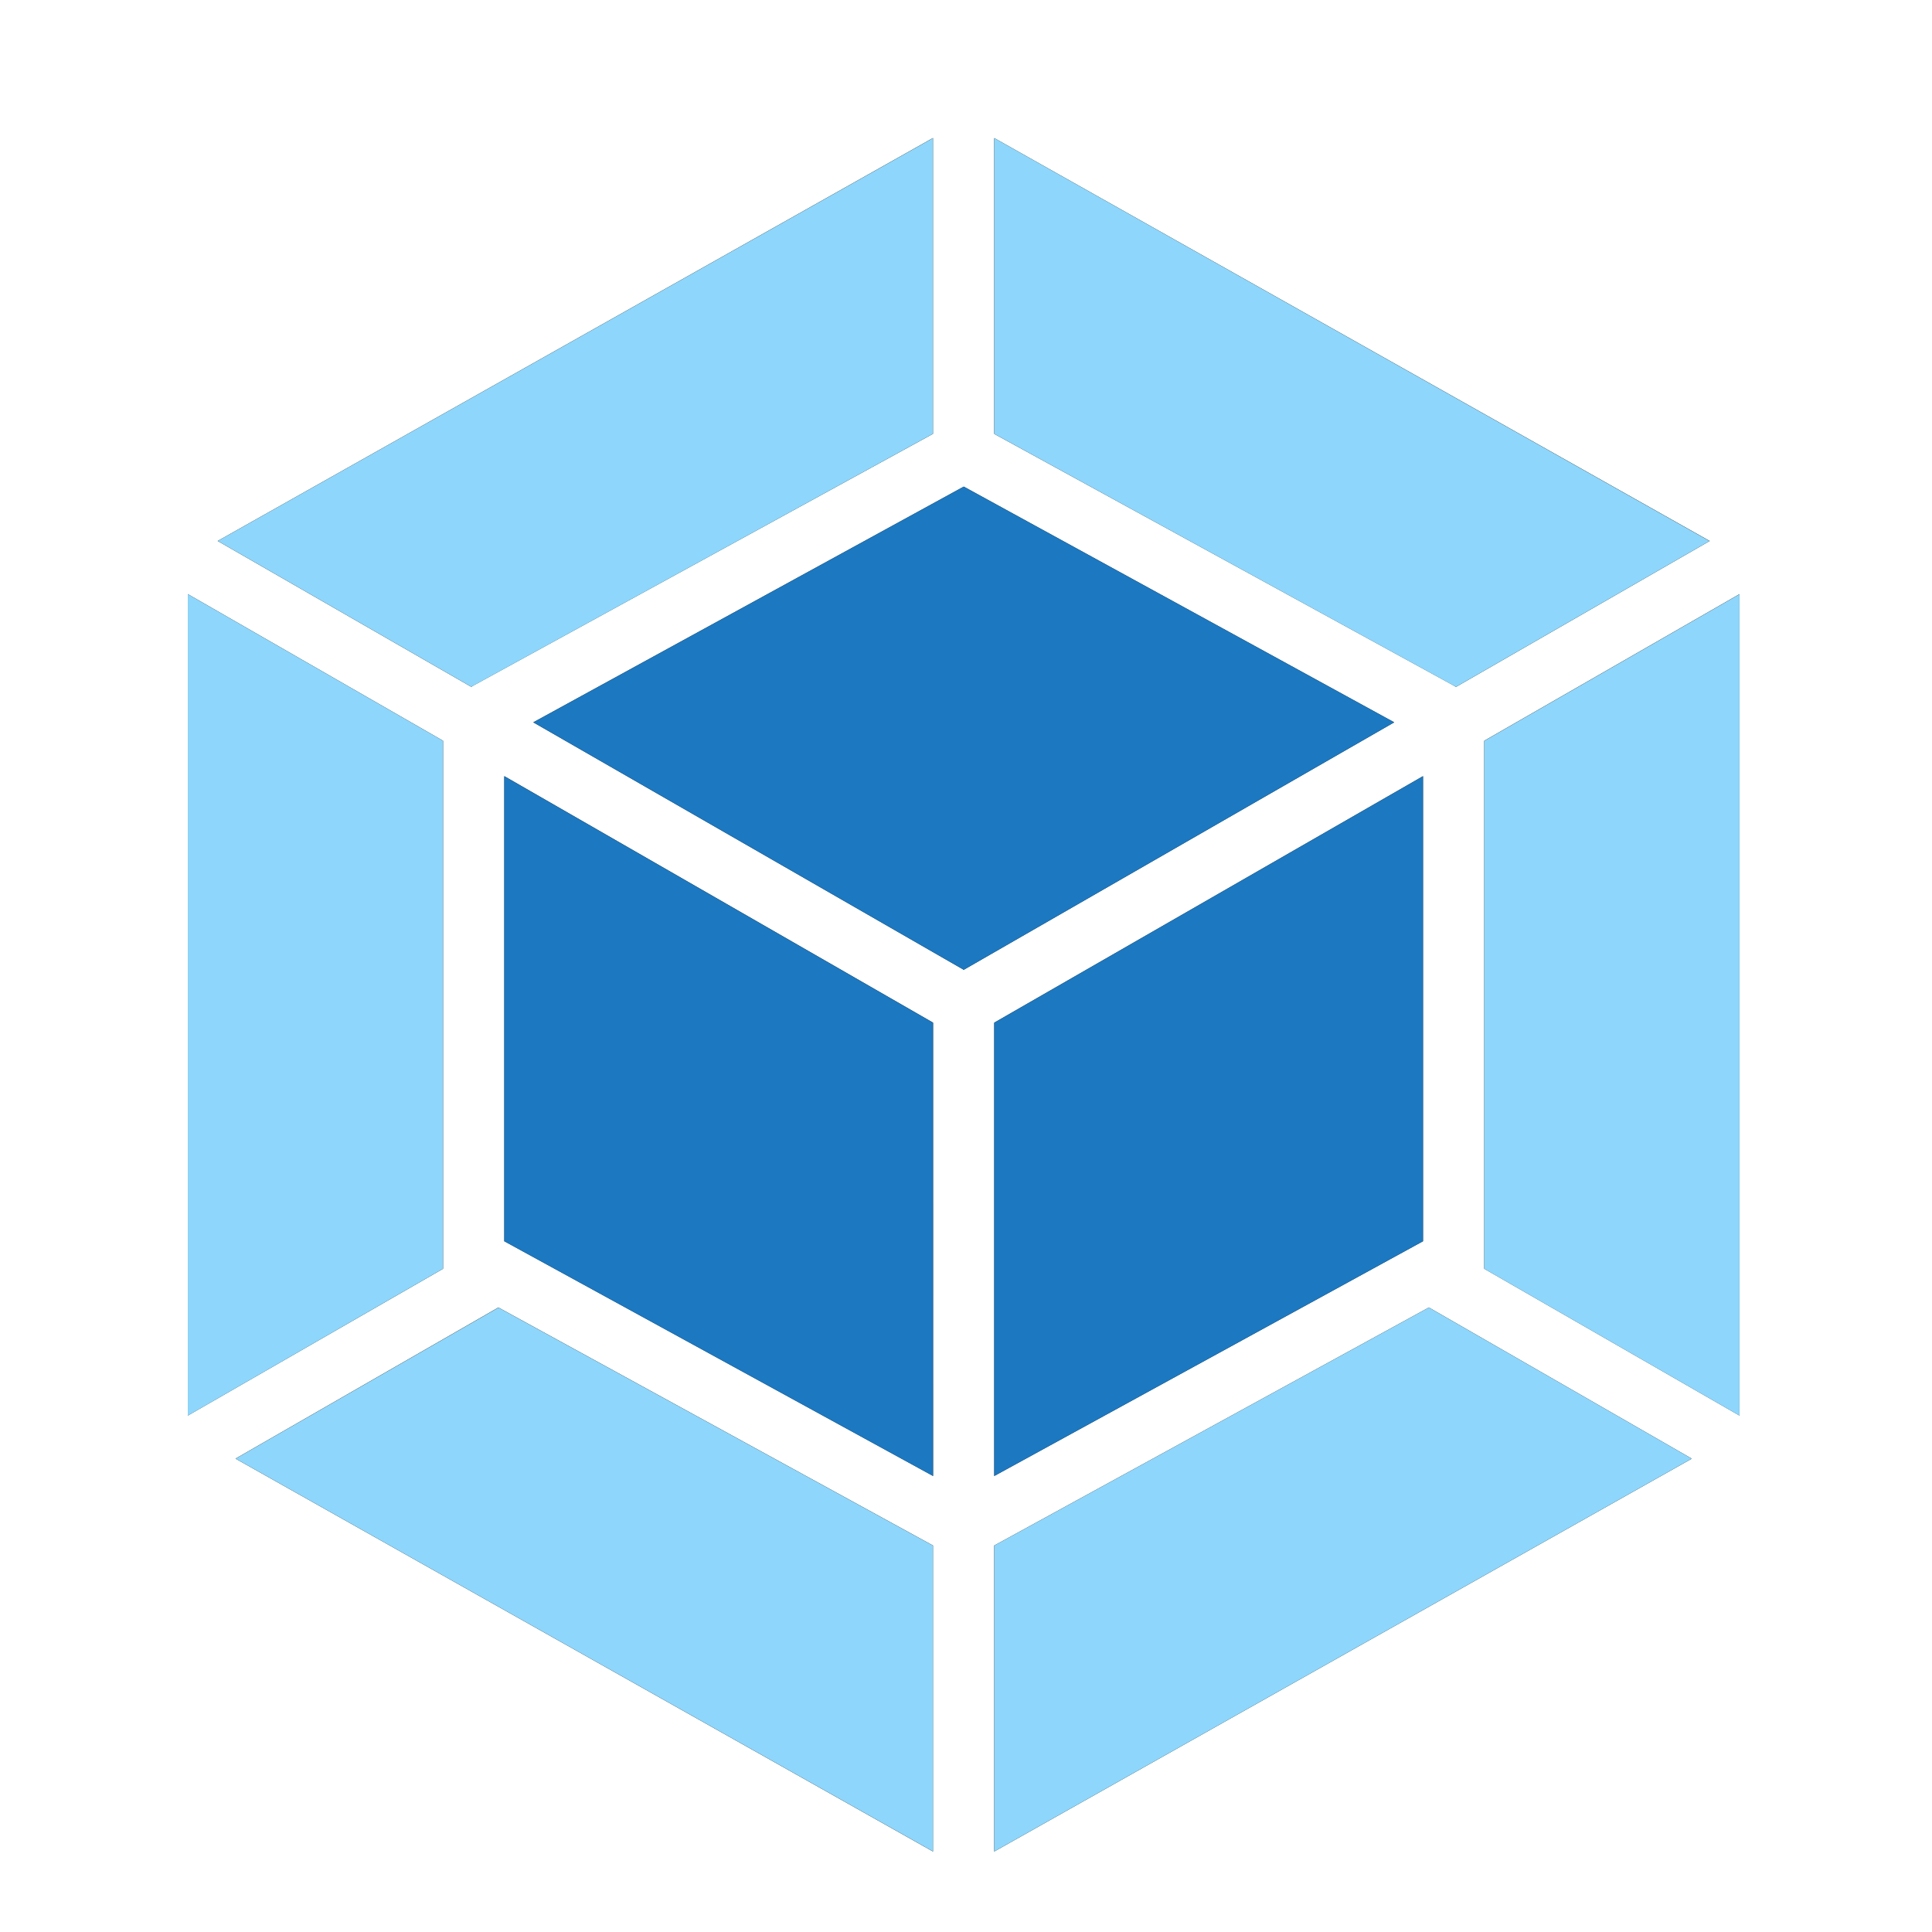
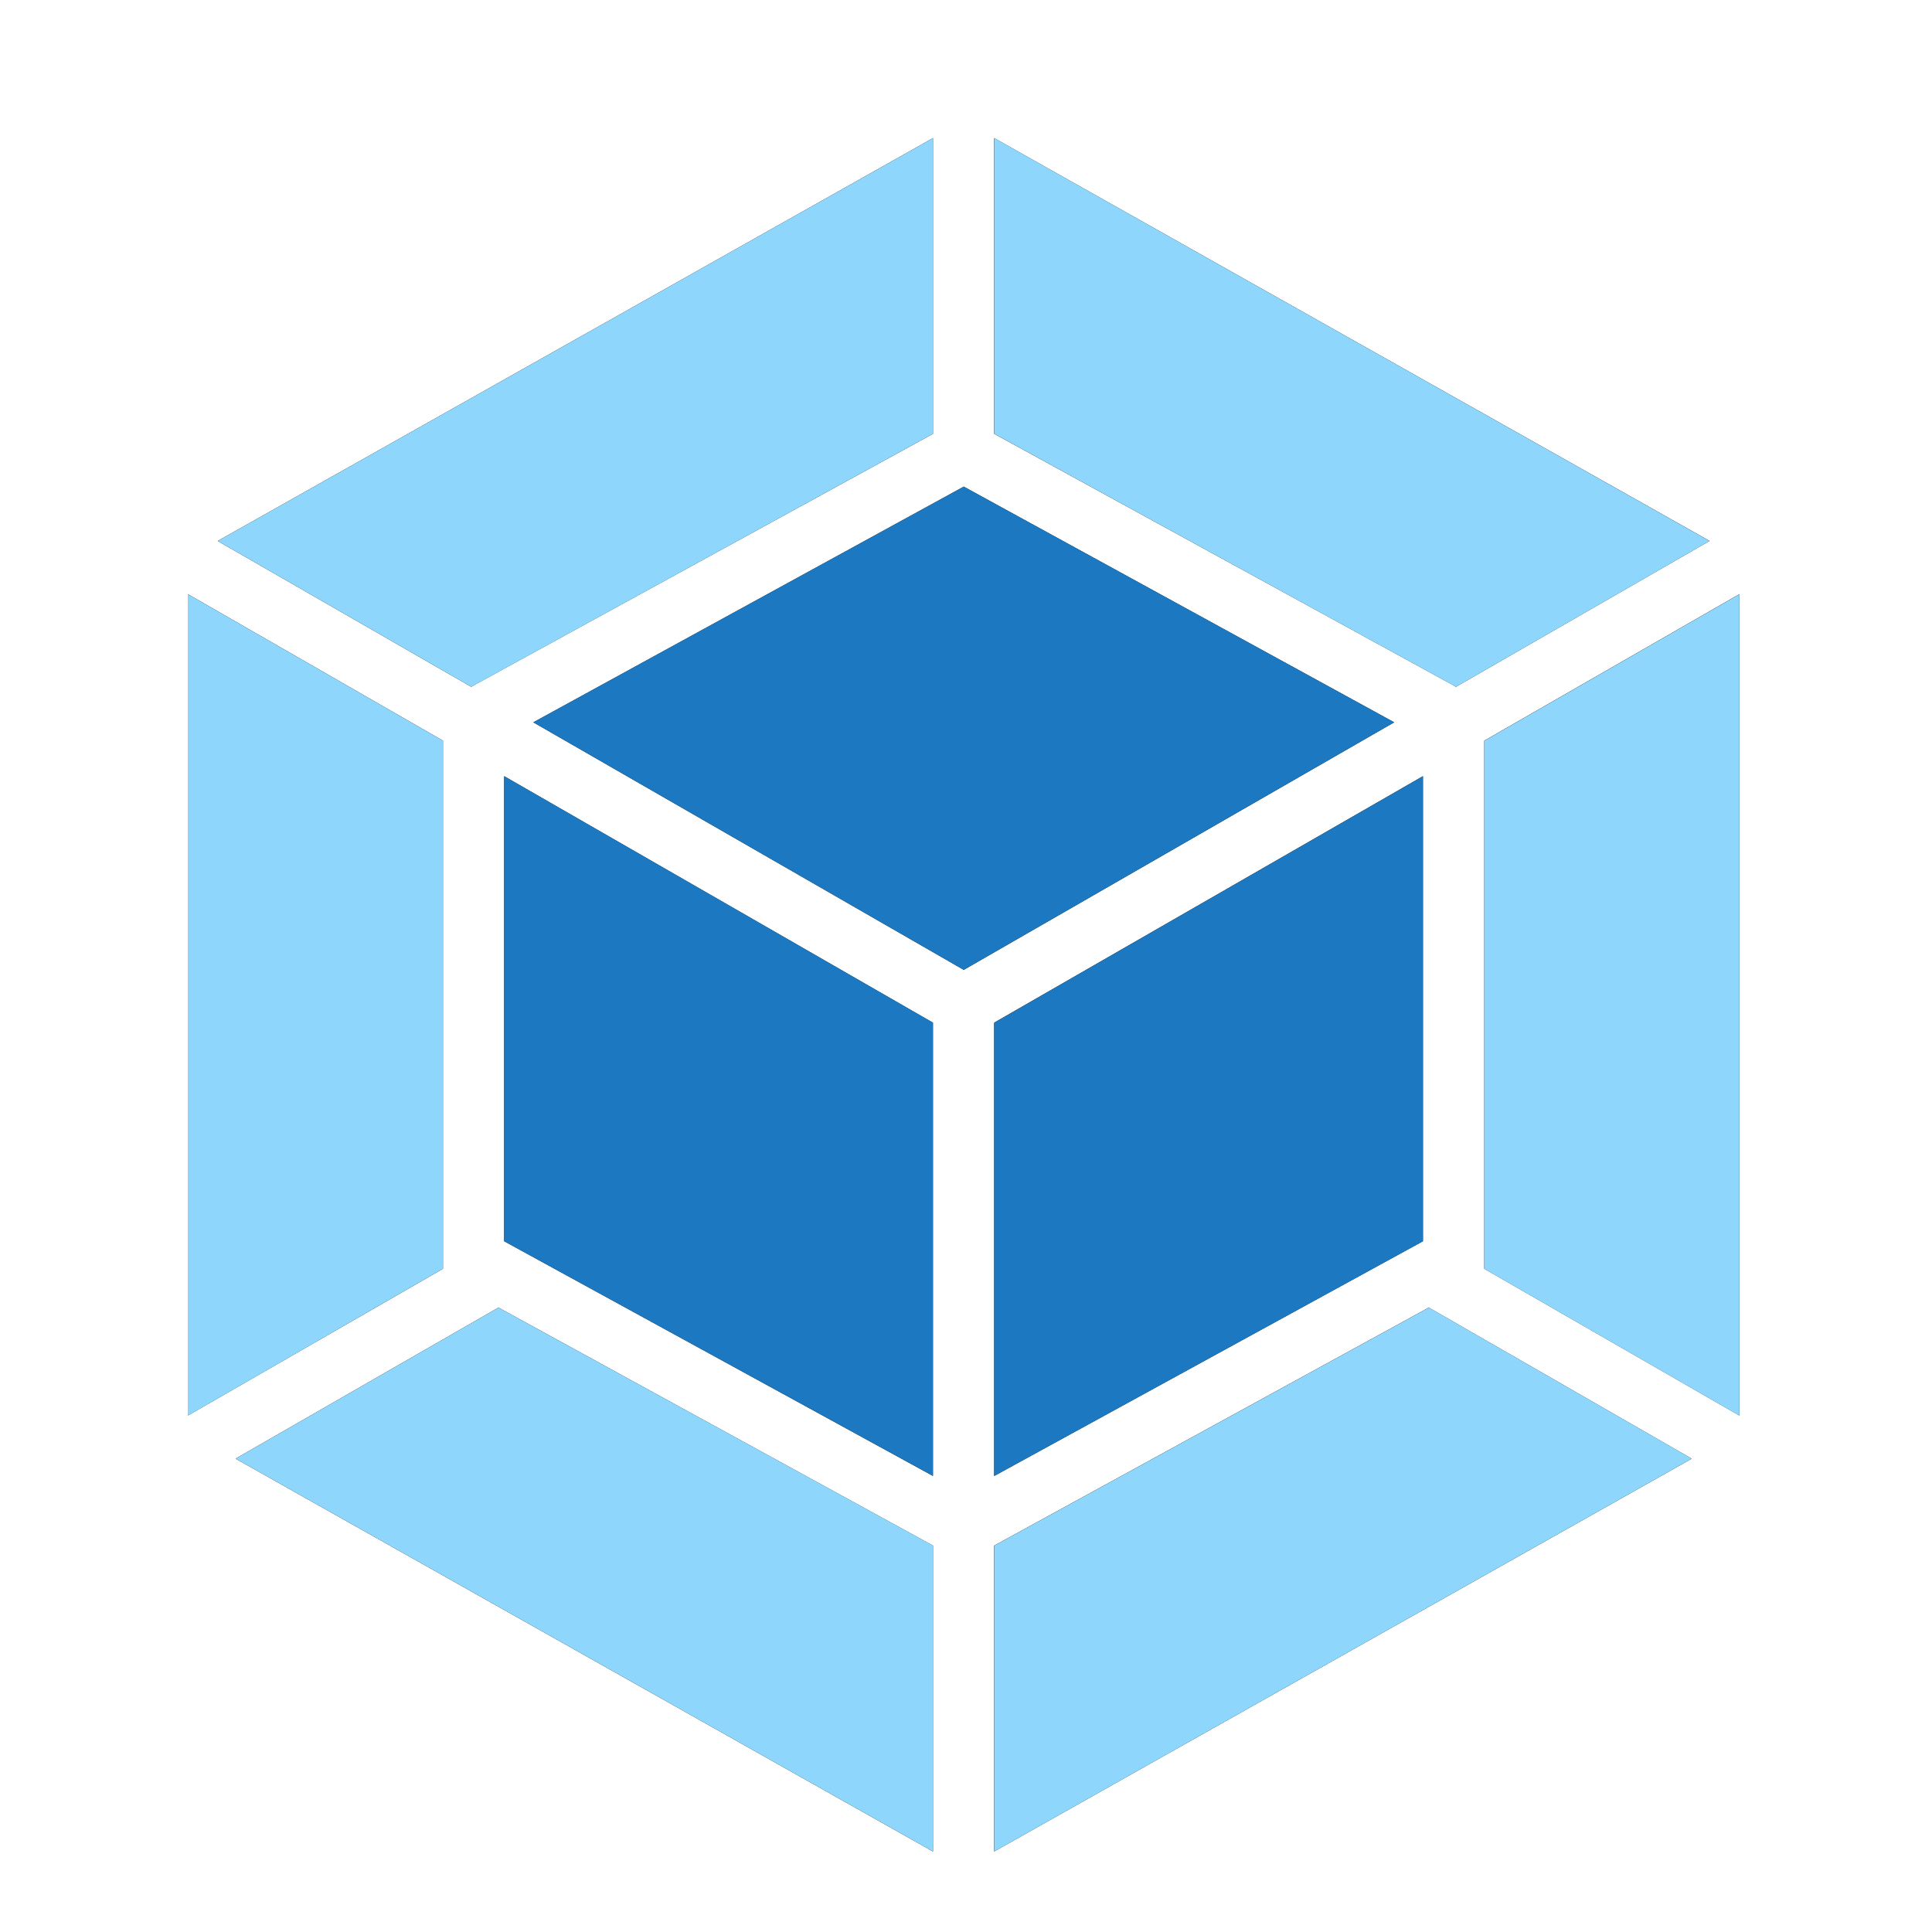
- <svg xmlns="http://www.w3.org/2000/svg" role="img" viewBox="0 0 24 24" version="1.1" id="svg6">
-   <defs id="defs10" />
-   <path d="M21.016 18.12L12.351 23v-3.801l5.399-2.957 3.266 1.878zm.593-.534V7.38l-3.171 1.822v6.559l3.171 1.824zm-18.683.534L11.59 23v-3.801l-5.399-2.957-3.266 1.878zm-.593-.534V7.38l3.171 1.822v6.559l-3.171 1.824zm.371-10.866l8.886-5.006v3.675L5.897 8.507l-.043.025-3.15-1.812zm18.534 0L12.351 1.715v3.675l5.693 3.118.043.025 3.15-1.812zm-9.647 11.615l-5.326-2.916V9.642l5.326 3.062v5.631zm.76 0l5.326-2.916V9.642l-5.326 3.062v5.631zM6.625 8.973l5.347-2.928 5.347 2.928-5.347 3.074L6.625 8.973z" id="path4" />
-   <path style="fill:none;fill-opacity:0;stroke:none;stroke-width:0;stroke-linejoin:bevel;stroke-miterlimit:4;stroke-dasharray:none" d="M 4.317,7.627 C 3.472,7.141 2.785,6.73 2.79,6.715 c 0.009,-0.025 8.643,-4.903 8.755,-4.946 0.037,-0.014 0.046,0.34 0.045,1.793 l -6.58e-4,1.811 -2.595,1.42 C 7.566,7.574 6.276,8.28 6.126,8.362 L 5.854,8.511 Z" id="path14" />
-   <path style="fill:#8ed6fb;fill-opacity:0;stroke:none;stroke-width:0;stroke-linejoin:bevel;stroke-miterlimit:4;stroke-dasharray:none" d="M 4.317,7.627 C 3.472,7.141 2.785,6.73 2.79,6.715 c 0.009,-0.025 8.643,-4.903 8.755,-4.946 0.037,-0.014 0.046,0.34 0.045,1.793 l -6.58e-4,1.811 -2.595,1.42 C 7.566,7.574 6.276,8.28 6.126,8.362 L 5.854,8.511 Z" id="path16" />
-   <path style="fill:#8ed6fb;fill-opacity:0;stroke:none;stroke-width:0;stroke-linejoin:bevel;stroke-miterlimit:4;stroke-dasharray:none" d="M 4.317,7.627 C 3.472,7.141 2.785,6.73 2.79,6.715 c 0.009,-0.025 8.643,-4.903 8.755,-4.946 0.037,-0.014 0.046,0.34 0.045,1.793 l -6.58e-4,1.811 -2.595,1.42 C 7.566,7.574 6.276,8.28 6.126,8.362 L 5.854,8.511 Z" id="path823" />
-   <path style="fill:#8ed6fb;fill-opacity:0;stroke:none;stroke-width:0;stroke-linejoin:bevel;stroke-miterlimit:4;stroke-dasharray:none" d="M 4.317,7.627 C 3.472,7.141 2.785,6.73 2.79,6.715 c 0.009,-0.025 8.643,-4.903 8.755,-4.946 0.037,-0.014 0.046,0.34 0.045,1.793 l -6.58e-4,1.811 -2.595,1.42 C 7.566,7.574 6.276,8.28 6.126,8.362 L 5.854,8.511 Z" id="path825" />
-   <path style="fill:#8ed6fb;fill-opacity:0;stroke:none;stroke-width:0;stroke-linejoin:bevel;stroke-miterlimit:4;stroke-dasharray:none" d="M 4.317,7.627 C 3.472,7.141 2.785,6.73 2.79,6.715 c 0.009,-0.025 8.643,-4.903 8.755,-4.946 0.037,-0.014 0.046,0.34 0.045,1.793 l -6.58e-4,1.811 -2.595,1.42 C 7.566,7.574 6.276,8.28 6.126,8.362 L 5.854,8.511 Z" id="path827" />
-   <path style="fill:#8ed6fb;fill-opacity:0;stroke:none;stroke-width:0;stroke-linejoin:bevel;stroke-miterlimit:4;stroke-dasharray:none" d="M 4.317,7.627 C 3.472,7.141 2.785,6.73 2.79,6.715 c 0.009,-0.025 8.643,-4.903 8.755,-4.946 0.037,-0.014 0.046,0.34 0.045,1.793 l -6.58e-4,1.811 -2.595,1.42 C 7.566,7.574 6.276,8.28 6.126,8.362 L 5.854,8.511 Z" id="path829" />
-   <path style="fill:#8ed6fb;fill-opacity:0;stroke:none;stroke-width:0;stroke-linejoin:bevel;stroke-miterlimit:4;stroke-dasharray:none" d="M 4.317,7.627 C 3.472,7.141 2.785,6.73 2.79,6.715 c 0.009,-0.025 8.643,-4.903 8.755,-4.946 0.037,-0.014 0.046,0.34 0.045,1.793 l -6.58e-4,1.811 -2.595,1.42 C 7.566,7.574 6.276,8.28 6.126,8.362 L 5.854,8.511 Z" id="path831" />
-   <path style="fill:#8ed6fb;fill-opacity:0;stroke:#8ed6fb;stroke-width:0;stroke-linejoin:bevel;stroke-miterlimit:4;stroke-dasharray:none;stroke-opacity:1" d="M 4.317,7.627 C 3.472,7.141 2.785,6.73 2.79,6.715 c 0.009,-0.025 8.643,-4.903 8.755,-4.946 0.037,-0.014 0.046,0.34 0.045,1.793 l -6.58e-4,1.811 -2.595,1.42 C 7.566,7.574 6.276,8.28 6.126,8.362 L 5.854,8.511 Z" id="path833" />
-   <path style="fill:#8ed6fb;fill-opacity:0;stroke:#8ed6fb;stroke-width:0;stroke-linejoin:bevel;stroke-miterlimit:4;stroke-dasharray:none;stroke-opacity:1" d="M 4.317,7.627 C 3.472,7.141 2.785,6.73 2.79,6.715 c 0.009,-0.025 8.643,-4.903 8.755,-4.946 0.037,-0.014 0.046,0.34 0.045,1.793 l -6.58e-4,1.811 -2.595,1.42 C 7.566,7.574 6.276,8.28 6.126,8.362 L 5.854,8.511 Z" id="path835" />
-   <path style="fill:#8ed6fb;fill-opacity:0;stroke:#8ed6fb;stroke-width:0;stroke-linejoin:bevel;stroke-miterlimit:4;stroke-dasharray:none;stroke-opacity:1" d="M 4.317,7.627 C 3.472,7.141 2.785,6.73 2.79,6.715 c 0.009,-0.025 8.643,-4.903 8.755,-4.946 0.037,-0.014 0.046,0.34 0.045,1.793 l -6.58e-4,1.811 -2.595,1.42 C 7.566,7.574 6.276,8.28 6.126,8.362 L 5.854,8.511 Z" id="path837" />
-   <path style="fill:#8ed6fb;fill-opacity:0;stroke:#8ed6fb;stroke-width:0;stroke-linejoin:bevel;stroke-miterlimit:4;stroke-dasharray:none;stroke-opacity:1" d="M 4.317,7.627 C 3.472,7.141 2.785,6.73 2.79,6.715 c 0.009,-0.025 8.643,-4.903 8.755,-4.946 0.037,-0.014 0.046,0.34 0.045,1.793 l -6.58e-4,1.811 -2.595,1.42 C 7.566,7.574 6.276,8.28 6.126,8.362 L 5.854,8.511 Z" id="path839" />
-   <path style="fill:#8ed6fb;fill-opacity:0;stroke:#8ed6fb;stroke-width:0;stroke-linejoin:bevel;stroke-miterlimit:4;stroke-dasharray:none;stroke-opacity:1" d="M 4.317,7.627 C 3.472,7.141 2.785,6.73 2.79,6.715 c 0.009,-0.025 8.643,-4.903 8.755,-4.946 0.037,-0.014 0.046,0.34 0.045,1.793 l -6.58e-4,1.811 -2.595,1.42 C 7.566,7.574 6.276,8.28 6.126,8.362 L 5.854,8.511 Z" id="path841" />
-   <path style="fill:#1a1a1a;fill-opacity:0;stroke:#8ed6fb;stroke-width:0;stroke-linejoin:bevel;stroke-miterlimit:4;stroke-dasharray:none;stroke-opacity:1" d="M 4.317,7.627 C 3.472,7.141 2.785,6.73 2.79,6.715 c 0.009,-0.025 8.643,-4.903 8.755,-4.946 0.037,-0.014 0.046,0.34 0.045,1.793 l -6.58e-4,1.811 -2.595,1.42 C 7.566,7.574 6.276,8.28 6.126,8.362 L 5.854,8.511 Z" id="path843" />
-   <path style="fill:#d35f5f;fill-opacity:0;stroke:#8ed6fb;stroke-width:0;stroke-linejoin:bevel;stroke-miterlimit:4;stroke-dasharray:none;stroke-opacity:1" d="M 4.317,7.627 C 3.472,7.141 2.785,6.73 2.79,6.715 c 0.009,-0.025 8.643,-4.903 8.755,-4.946 0.037,-0.014 0.046,0.34 0.045,1.793 l -6.58e-4,1.811 -2.595,1.42 C 7.566,7.574 6.276,8.28 6.126,8.362 L 5.854,8.511 Z" id="path845" />
-   <path style="fill:#d35f5f;fill-opacity:0;stroke:#8ed6fb;stroke-width:0;stroke-linejoin:bevel;stroke-miterlimit:4;stroke-dasharray:none;stroke-opacity:1" d="M 7.285,20.556 C 4.927,19.227 2.998,18.131 2.998,18.12 c 0,-0.011 0.714,-0.431 1.588,-0.933 1.346,-0.773 1.6,-0.907 1.67,-0.88 0.045,0.018 1.264,0.679 2.708,1.47 l 2.626,1.438 6.94e-4,1.879 c 3.81e-4,1.033 -0.003,1.878 -0.008,1.878 -0.005,-4.03e-4 -1.938,-1.088 -4.297,-2.416 z" id="path847" />
-   <path style="fill:#d35f5f;fill-opacity:0;stroke:#8ed6fb;stroke-width:0;stroke-linejoin:bevel;stroke-miterlimit:4;stroke-dasharray:none;stroke-opacity:1" d="M 7.285,20.556 C 4.927,19.227 2.998,18.131 2.998,18.12 c 0,-0.011 0.714,-0.431 1.588,-0.933 1.346,-0.773 1.6,-0.907 1.67,-0.88 0.045,0.018 1.264,0.679 2.708,1.47 l 2.626,1.438 6.94e-4,1.879 c 3.81e-4,1.033 -0.003,1.878 -0.008,1.878 -0.005,-4.03e-4 -1.938,-1.088 -4.297,-2.416 z" id="path849" />
-   <path style="fill:#d35f5f;fill-opacity:0;stroke:#8ed6fb;stroke-width:0;stroke-linejoin:bevel;stroke-miterlimit:4;stroke-dasharray:none;stroke-opacity:1" d="M 7.285,20.556 C 4.927,19.227 2.998,18.131 2.998,18.12 c 0,-0.011 0.714,-0.431 1.588,-0.933 1.346,-0.773 1.6,-0.907 1.67,-0.88 0.045,0.018 1.264,0.679 2.708,1.47 l 2.626,1.438 6.94e-4,1.879 c 3.81e-4,1.033 -0.003,1.878 -0.008,1.878 -0.005,-4.03e-4 -1.938,-1.088 -4.297,-2.416 z" id="path851" />
-   <path style="fill:#d35f5f;fill-opacity:0;stroke:#8ed6fb;stroke-width:0;stroke-linejoin:bevel;stroke-miterlimit:4;stroke-dasharray:none;stroke-opacity:1" d="M 7.285,20.556 C 4.927,19.227 2.998,18.131 2.998,18.12 c 0,-0.011 0.714,-0.431 1.588,-0.933 1.346,-0.773 1.6,-0.907 1.67,-0.88 0.045,0.018 1.264,0.679 2.708,1.47 l 2.626,1.438 6.94e-4,1.879 c 3.81e-4,1.033 -0.003,1.878 -0.008,1.878 -0.005,-4.03e-4 -1.938,-1.088 -4.297,-2.416 z" id="path853" />
-   <path style="fill:#8ed6fb;stroke:#000000;stroke-width:0;stroke-linecap:butt;stroke-linejoin:miter;stroke-opacity:1;stroke-miterlimit:4;stroke-dasharray:none;fill-opacity:1" d="M 2.333,17.586 V 7.38 l 3.171,1.822 v 6.559 z" id="path855" />
-   <path style="fill:#8ed6fb;stroke:#000000;stroke-width:0;stroke-linecap:butt;stroke-linejoin:miter;stroke-opacity:1;stroke-miterlimit:4;stroke-dasharray:none;fill-opacity:1" d="M 2.704,6.72 11.59,1.715 V 5.389 L 5.854,8.532 Z" id="path857" />
-   <path style="fill:#8ed6fb;stroke:#000000;stroke-width:0;stroke-linecap:butt;stroke-linejoin:miter;stroke-opacity:1;stroke-miterlimit:4;stroke-dasharray:none;fill-opacity:1" d="m 12.351,1.715 v 3.675 l 5.736,3.143 3.15,-1.812 z" id="path859" />
-   <path style="fill:#8ed6fb;stroke:#000000;stroke-width:0;stroke-linecap:butt;stroke-linejoin:miter;stroke-opacity:1;stroke-miterlimit:4;stroke-dasharray:none;fill-opacity:1" d="m 6.192,16.243 5.399,2.957 V 23 L 2.926,18.12 Z" id="path861" />
-   <path style="fill:#8ed6fb;stroke:#000000;stroke-width:0;stroke-linecap:butt;stroke-linejoin:miter;stroke-opacity:1;stroke-miterlimit:4;stroke-dasharray:none;fill-opacity:1" d="m 12.351,23 v -3.801 l 5.399,-2.957 3.266,1.878 z" id="path863" />
-   <path style="fill:#8ed6fb;stroke:#000000;stroke-width:0;stroke-linecap:butt;stroke-linejoin:miter;stroke-opacity:1;stroke-miterlimit:4;stroke-dasharray:none;fill-opacity:1" d="M 18.438,15.762 V 9.203 l 3.171,-1.822 v 10.205 z" id="path865" />
-   <path style="fill:#1c78c0;stroke:#000000;stroke-width:0;stroke-linecap:butt;stroke-linejoin:miter;stroke-opacity:1;stroke-miterlimit:4;stroke-dasharray:none;fill-opacity:1" d="m 6.625,8.973 5.347,-2.928 5.347,2.928 -5.347,3.074 z" id="path867" />
-   <path style="fill:#1c78c0;stroke:#000000;stroke-width:0;stroke-linecap:butt;stroke-linejoin:miter;stroke-opacity:1;stroke-miterlimit:4;stroke-dasharray:none;fill-opacity:1" d="m 12.351,18.335 5.326,-2.916 V 9.642 l -5.326,3.062 z" id="path869" />
-   <path style="fill:#1c78c0;stroke:#1c78c0;stroke-width:0;stroke-linecap:butt;stroke-linejoin:miter;stroke-opacity:1;stroke-miterlimit:4;stroke-dasharray:none;fill-opacity:1" d="m 6.264,9.642 5.326,3.062 2e-4,5.631 -5.326,-2.916 z" id="path871" />
+ <svg xmlns="http://www.w3.org/2000/svg" viewBox="0 0 24 24">
+   <path d="M21.016 18.12L12.35 23v-3.8l5.399-2.957 3.266 1.877zm.592-.534V7.38l-3.17 1.821v6.56l3.17 1.824zm-18.682.534L11.59 23v-3.8l-5.398-2.957-3.266 1.877zm-.593-.534V7.38l3.17 1.821v6.56l-3.17 1.824zM2.704 6.72l8.886-5.005v3.674L5.897 8.507l-.043.025-3.15-1.812zm18.534 0L12.35 1.715v3.674l5.693 3.118.043.025 3.15-1.812zM11.59 18.335l-5.327-2.916V9.642l5.326 3.062v5.63zm.76 0l5.326-2.916V9.642l-5.326 3.062v5.63zM6.625 8.973l5.347-2.928 5.347 2.928-5.347 3.075-5.347-3.075z" />
+   <path d="M4.317 7.627c-.845-.486-1.532-.897-1.527-.912.009-.025 8.644-4.903 8.755-4.946.037-.014.046.34.045 1.793v1.81L8.993 6.794l-2.868 1.57-.272.148z" fill="none" />
+   <path d="M4.317 7.627c-.845-.486-1.532-.897-1.527-.912.009-.025 8.644-4.903 8.755-4.946.037-.014.046.34.045 1.793v1.81L8.993 6.794l-2.868 1.57-.272.148z" fill="none" />
+   <path d="M4.317 7.627c-.845-.486-1.532-.897-1.527-.912.009-.025 8.644-4.903 8.755-4.946.037-.014.046.34.045 1.793v1.81L8.993 6.794l-2.868 1.57-.272.148z" fill="none" />
+   <path d="M4.317 7.627c-.845-.486-1.532-.897-1.527-.912.009-.025 8.644-4.903 8.755-4.946.037-.014.046.34.045 1.793v1.81L8.993 6.794l-2.868 1.57-.272.148z" fill="none" />
+   <path d="M4.317 7.627c-.845-.486-1.532-.897-1.527-.912.009-.025 8.644-4.903 8.755-4.946.037-.014.046.34.045 1.793v1.81L8.993 6.794l-2.868 1.57-.272.148z" fill="none" />
+   <path d="M4.317 7.627c-.845-.486-1.532-.897-1.527-.912.009-.025 8.644-4.903 8.755-4.946.037-.014.046.34.045 1.793v1.81L8.993 6.794l-2.868 1.57-.272.148z" fill="none" />
+   <path d="M4.317 7.627c-.845-.486-1.532-.897-1.527-.912.009-.025 8.644-4.903 8.755-4.946.037-.014.046.34.045 1.793v1.81L8.993 6.794l-2.868 1.57-.272.148z" fill="none" />
+   <path d="M4.317 7.627c-.845-.486-1.532-.897-1.527-.912.009-.025 8.644-4.903 8.755-4.946.037-.014.046.34.045 1.793v1.81L8.993 6.794l-2.868 1.57-.272.148z" fill="none" />
+   <path d="M4.317 7.627c-.845-.486-1.532-.897-1.527-.912.009-.025 8.644-4.903 8.755-4.946.037-.014.046.34.045 1.793v1.81L8.993 6.794l-2.868 1.57-.272.148z" fill="none" />
+   <path d="M4.317 7.627c-.845-.486-1.532-.897-1.527-.912.009-.025 8.644-4.903 8.755-4.946.037-.014.046.34.045 1.793v1.81L8.993 6.794l-2.868 1.57-.272.148z" fill="none" />
+   <path d="M4.317 7.627c-.845-.486-1.532-.897-1.527-.912.009-.025 8.644-4.903 8.755-4.946.037-.014.046.34.045 1.793v1.81L8.993 6.794l-2.868 1.57-.272.148z" fill="none" />
+   <path d="M4.317 7.627c-.845-.486-1.532-.897-1.527-.912.009-.025 8.644-4.903 8.755-4.946.037-.014.046.34.045 1.793v1.81L8.993 6.794l-2.868 1.57-.272.148z" fill="none" />
+   <path d="M4.317 7.627c-.845-.486-1.532-.897-1.527-.912.009-.025 8.644-4.903 8.755-4.946.037-.014.046.34.045 1.793v1.81L8.993 6.794l-2.868 1.57-.272.148z" fill="none" />
+   <path d="M4.317 7.627c-.845-.486-1.532-.897-1.527-.912.009-.025 8.644-4.903 8.755-4.946.037-.014.046.34.045 1.793v1.81L8.993 6.794l-2.868 1.57-.272.148zm2.968 12.929c-2.358-1.329-4.287-2.425-4.287-2.436 0-.012.714-.431 1.587-.933 1.346-.773 1.6-.907 1.67-.88.046.018 1.264.68 2.709 1.47l2.625 1.438.001 1.879c0 1.033-.003 1.878-.008 1.878s-1.939-1.088-4.297-2.416z" fill="none" />
+   <path d="M7.285 20.556c-2.358-1.329-4.287-2.425-4.287-2.436 0-.012.714-.431 1.587-.933 1.346-.773 1.6-.907 1.67-.88.046.018 1.264.68 2.709 1.47l2.625 1.438.001 1.879c0 1.033-.003 1.878-.008 1.878s-1.939-1.088-4.297-2.416z" fill="none" />
+   <path d="M7.285 20.556c-2.358-1.329-4.287-2.425-4.287-2.436 0-.012.714-.431 1.587-.933 1.346-.773 1.6-.907 1.67-.88.046.018 1.264.68 2.709 1.47l2.625 1.438.001 1.879c0 1.033-.003 1.878-.008 1.878s-1.939-1.088-4.297-2.416z" fill="none" />
+   <path d="M7.285 20.556c-2.358-1.329-4.287-2.425-4.287-2.436 0-.012.714-.431 1.587-.933 1.346-.773 1.6-.907 1.67-.88.046.018 1.264.68 2.709 1.47l2.625 1.438.001 1.879c0 1.033-.003 1.878-.008 1.878s-1.939-1.088-4.297-2.416z" fill="none" />
+   <path d="M2.333 17.586V7.38l3.17 1.821v6.56zM2.704 6.72l8.886-5.005v3.674L5.854 8.532zm9.647-5.005v3.674l5.736 3.143 3.15-1.812zM6.192 16.243l5.398 2.956V23l-8.664-4.88zM12.351 23v-3.8l5.399-2.957 3.266 1.877zm6.087-7.238v-6.56l3.17-1.821v10.205z" fill="#8ed6fb" />
+   <path d="M6.625 8.973l5.347-2.928 5.347 2.928-5.347 3.075zm5.726 9.362l5.326-2.916V9.642l-5.326 3.062zM6.264 9.642l5.326 3.062v5.63L6.264 15.42z" fill="#1c78c0" />
</svg>
